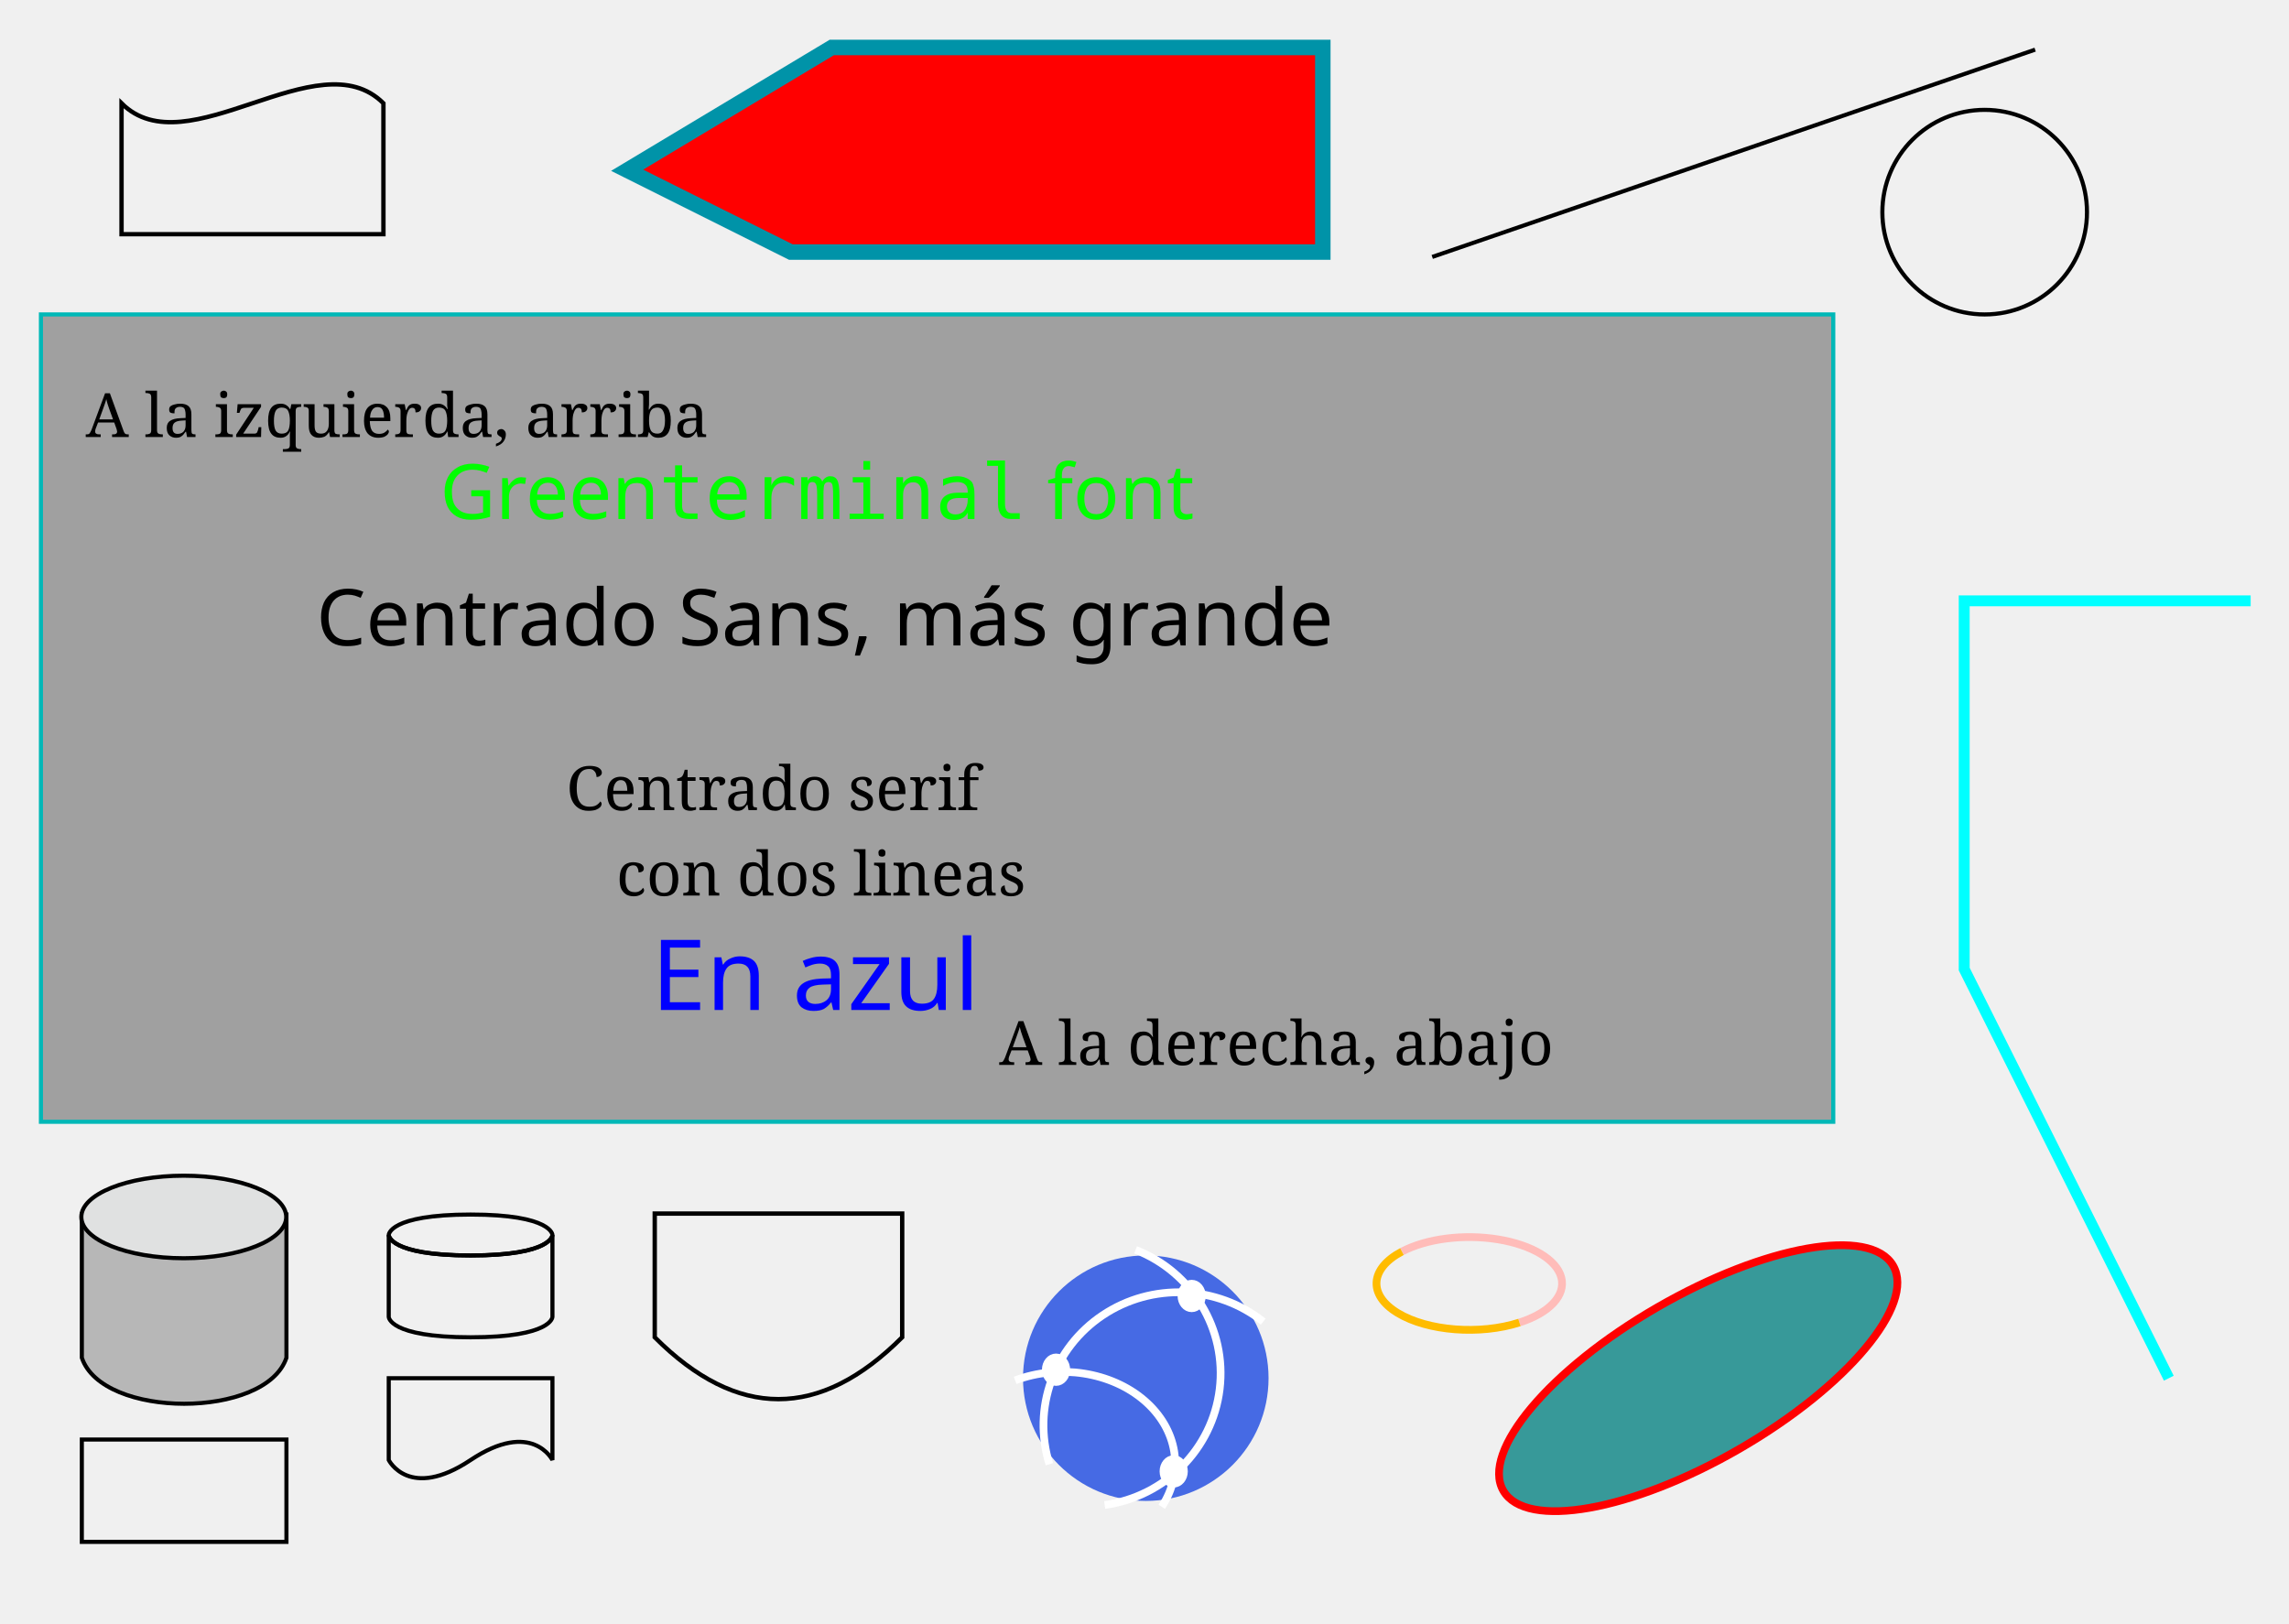
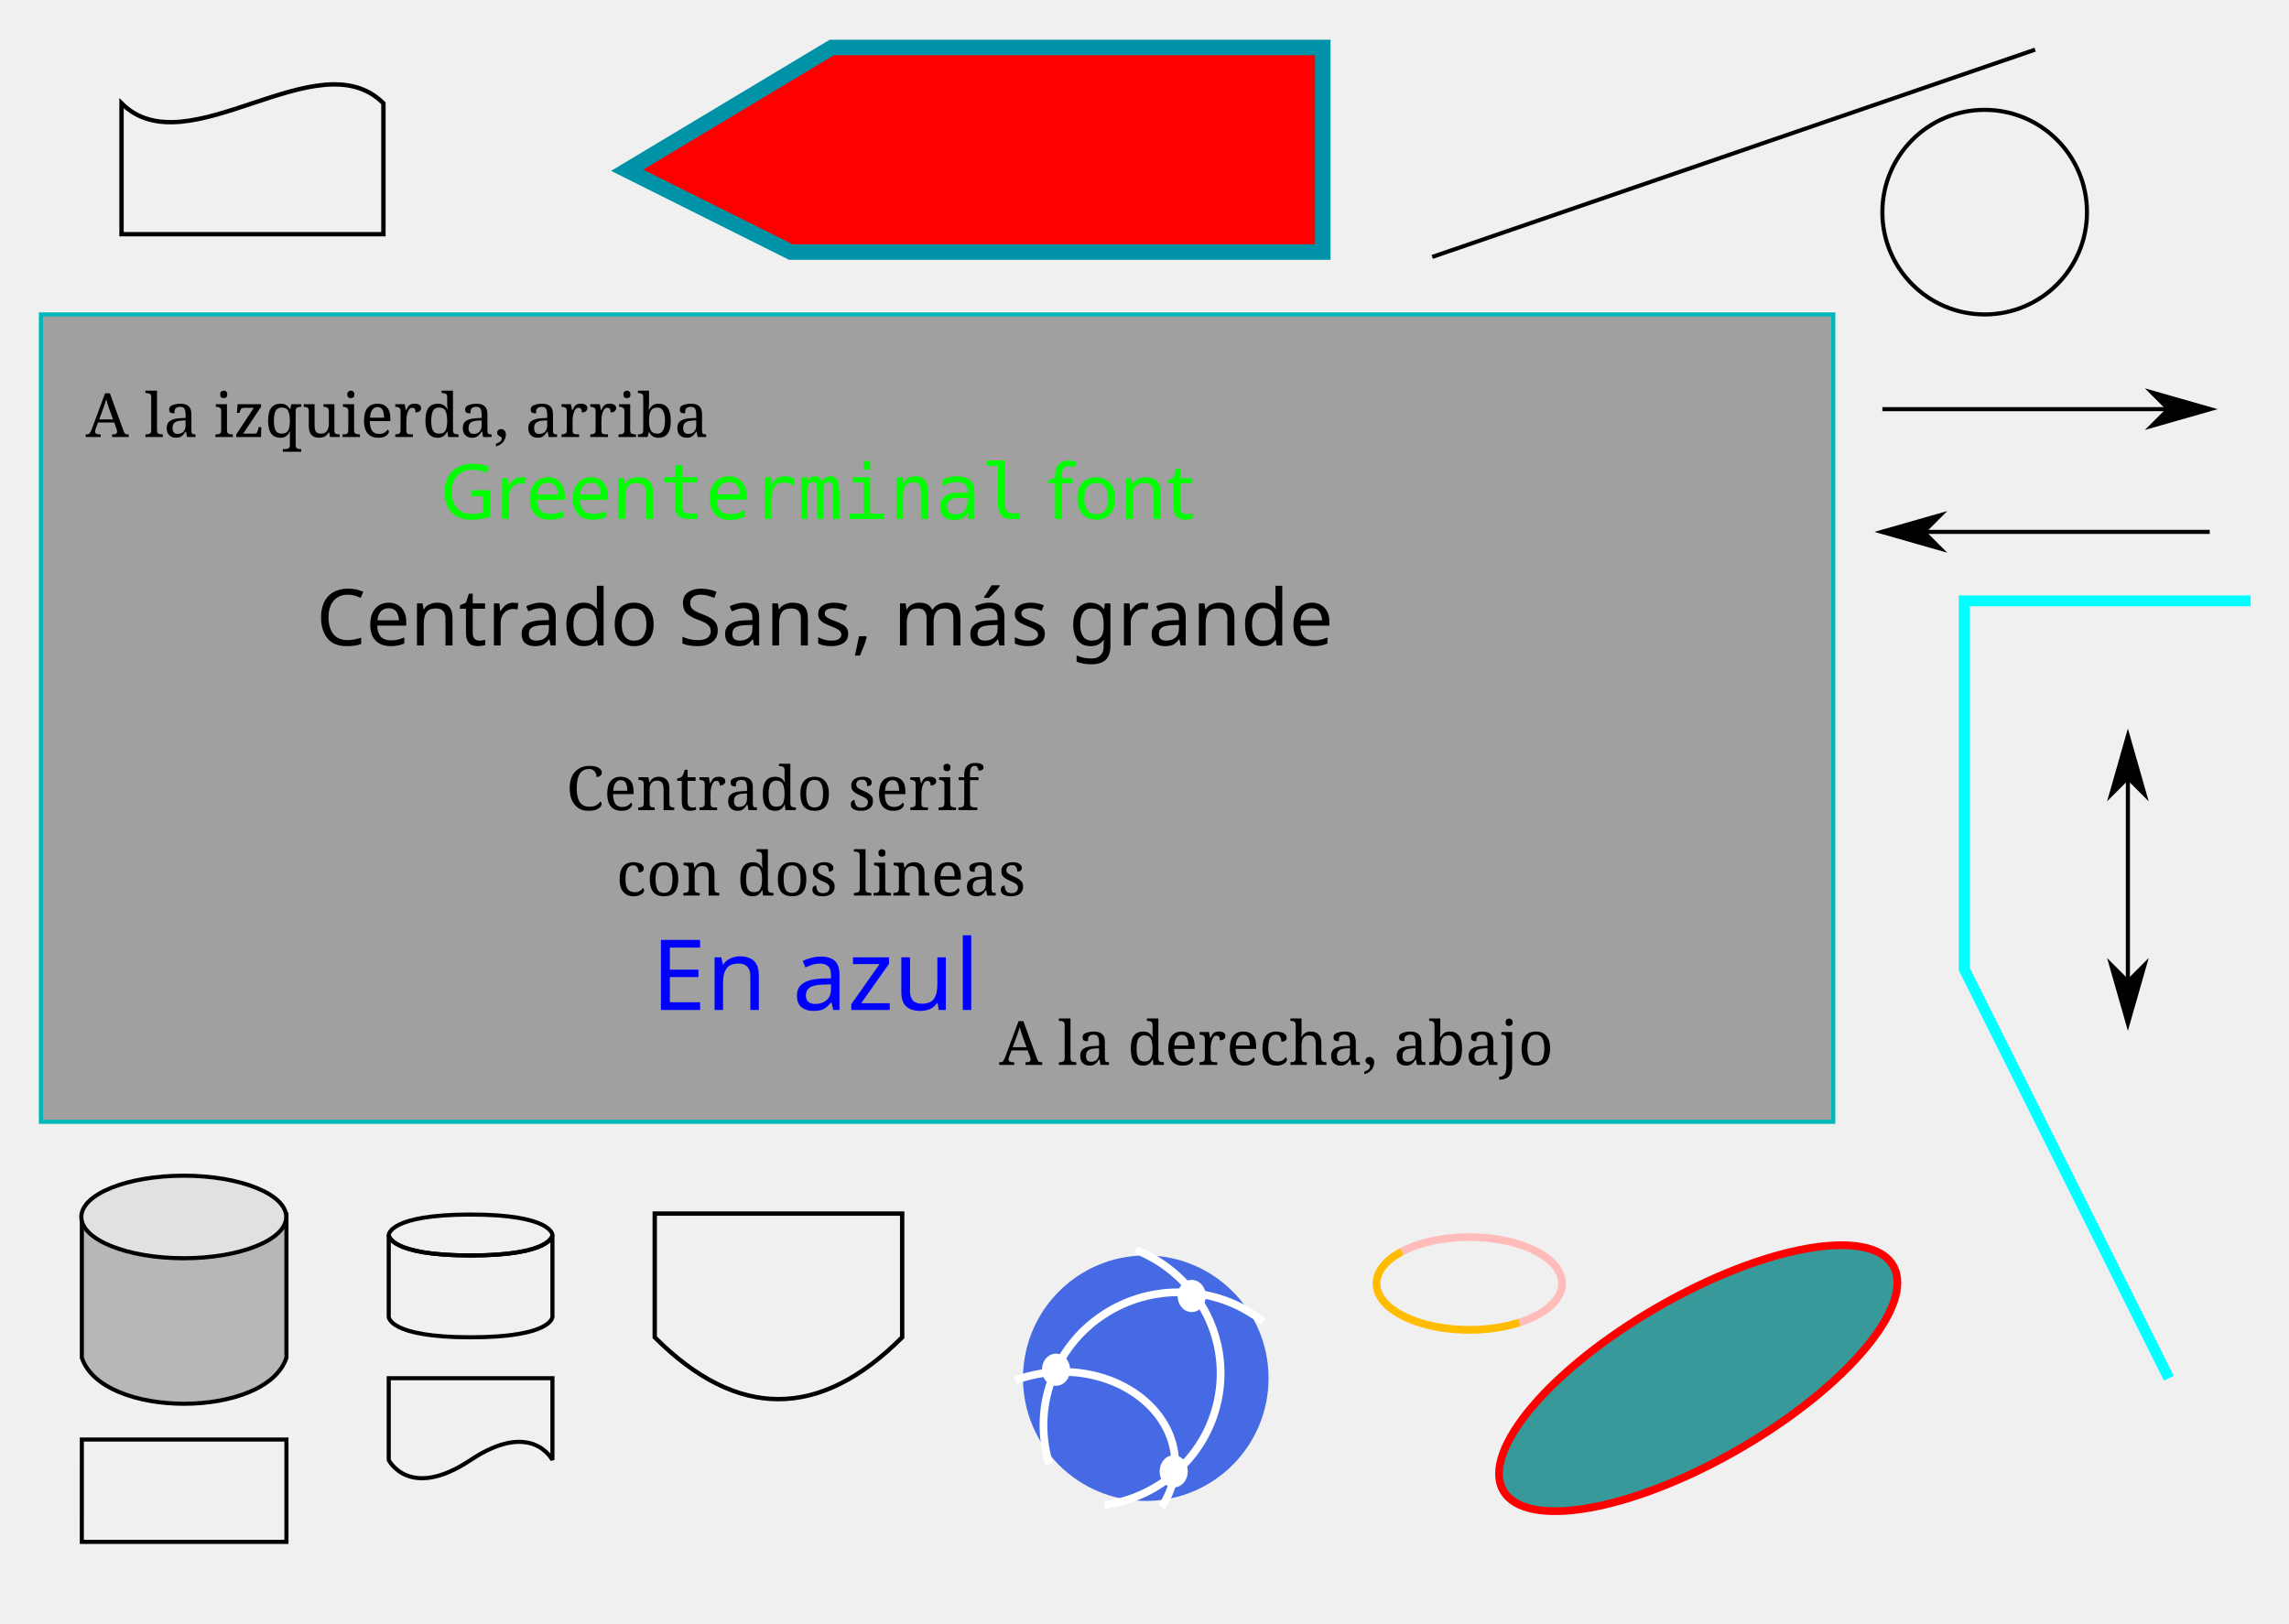
- <svg xmlns="http://www.w3.org/2000/svg" width="148mm" height="105mm" viewBox="0 0 148 105" id="svg2" version="1.1">
-   <defs id="defs4" />
-   <g id="layer1" transform="translate(0,-191.9999)" />
-   <g id="g4511" transform="translate(0,-191.9999)">
-     <rect style="fill:#a0a0a0;fill-opacity:1;stroke:#00b8b7;stroke-width:0.265;stroke-opacity:1" id="rect4512" width="115.888" height="52.211" x="2.646" y="212.333" ry="2.8033551e-06" />
-     <text xml:space="preserve" style="font-style:normal;font-variant:normal;font-weight:normal;font-stretch:normal;line-height:0%;font-family:serif;-inkscape-font-specification:Serif;text-align:start;letter-spacing:0px;word-spacing:0px;writing-mode:lr-tb;text-anchor:start;fill:#000000;fill-opacity:1;stroke:none" x="5.542" y="220.264" id="text4503">
-       <tspan id="tspan4525" x="5.542" y="220.264" style="font-size:3.951px;line-height:1.25;font-family:serif">A la izquierda, arriba</tspan>
+ <svg xmlns="http://www.w3.org/2000/svg" version="1.1" id="svg2" viewBox="0 0 148 105" height="105mm" width="148mm">
+   <defs id="defs4">
+     <marker style="overflow:visible;" id="marker1216" refX="0.0" refY="0.0" orient="auto">
+       <path transform="scale(0.8) rotate(180) translate(12.5,0)" style="fill-rule:evenodd;stroke:#000000;stroke-width:1pt;stroke-opacity:1;fill:#000000;fill-opacity:1" d="M 0.0,0.0 L 5.0,-5.0 L -12.5,0.0 L 5.0,5.0 L 0.0,0.0 z " id="path1214" />
+     </marker>
+     <marker orient="auto" refY="0.0" refX="0.0" id="marker1182" style="overflow:visible">
+       <path id="path1180" d="M 0.0,0.0 L 5.0,-5.0 L -12.5,0.0 L 5.0,5.0 L 0.0,0.0 z " style="fill-rule:evenodd;stroke:#000000;stroke-width:1pt;stroke-opacity:1;fill:#000000;fill-opacity:1" transform="scale(0.8) translate(12.5,0)" />
+     </marker>
+     <marker style="overflow:visible" id="Arrow1Lstart" refX="0.0" refY="0.0" orient="auto">
+       <path transform="scale(0.8) translate(12.5,0)" style="fill-rule:evenodd;stroke:#000000;stroke-width:1pt;stroke-opacity:1;fill:#000000;fill-opacity:1" d="M 0.0,0.0 L 5.0,-5.0 L -12.5,0.0 L 5.0,5.0 L 0.0,0.0 z " id="path880" />
+     </marker>
+     <marker style="overflow:visible;" id="Arrow1Lend" refX="0.0" refY="0.0" orient="auto">
+       <path transform="scale(0.8) rotate(180) translate(12.5,0)" style="fill-rule:evenodd;stroke:#000000;stroke-width:1pt;stroke-opacity:1;fill:#000000;fill-opacity:1" d="M 0.0,0.0 L 5.0,-5.0 L -12.5,0.0 L 5.0,5.0 L 0.0,0.0 z " id="path883" />
+     </marker>
+   </defs>
+   <g transform="translate(0,-191.9999)" id="layer1" />
+   <g transform="translate(0,-191.9999)" id="g4511">
+     <rect ry="2.8033551e-06" y="212.333" x="2.646" height="52.211" width="115.888" id="rect4512" style="fill:#a0a0a0;fill-opacity:1;stroke:#00b8b7;stroke-width:0.265;stroke-opacity:1" />
+     <text id="text4503" y="220.264" x="5.542" style="font-style:normal;font-variant:normal;font-weight:normal;font-stretch:normal;line-height:0%;font-family:serif;-inkscape-font-specification:Serif;text-align:start;letter-spacing:0px;word-spacing:0px;writing-mode:lr-tb;text-anchor:start;fill:#000000;fill-opacity:1;stroke:none" xml:space="preserve">
+       <tspan style="font-size:3.951px;line-height:1.25;font-family:serif" y="220.264" x="5.542" id="tspan4525">A la izquierda, arriba</tspan>
    </text>
-     <text xml:space="preserve" style="font-style:normal;font-variant:normal;font-weight:normal;font-stretch:normal;line-height:0%;font-family:sans-serif;-inkscape-font-specification:Sans;text-align:center;letter-spacing:0px;word-spacing:0px;writing-mode:lr-tb;text-anchor:middle;fill:#000000;fill-opacity:1;stroke:none;stroke-width:1px;stroke-linecap:butt;stroke-linejoin:miter;stroke-opacity:1" x="61.125" y="233.74" id="text4507">
-       <tspan id="tspan2998" x="61.125" y="233.74" style="font-size:5.08px;line-height:1.25;font-family:sans-serif">Centrado Sans, más grande</tspan>
+     <text id="text4507" y="233.74" x="61.125" style="font-style:normal;font-variant:normal;font-weight:normal;font-stretch:normal;line-height:0%;font-family:sans-serif;-inkscape-font-specification:Sans;text-align:center;letter-spacing:0px;word-spacing:0px;writing-mode:lr-tb;text-anchor:middle;fill:#000000;fill-opacity:1;stroke:none;stroke-width:1px;stroke-linecap:butt;stroke-linejoin:miter;stroke-opacity:1" xml:space="preserve">
+       <tspan style="font-size:5.08px;line-height:1.25;font-family:sans-serif" y="233.74" x="61.125" id="tspan2998">Centrado Sans, más grande</tspan>
    </text>
-     <text xml:space="preserve" style="font-style:normal;font-variant:normal;font-weight:normal;font-stretch:normal;line-height:0%;font-family:serif;-inkscape-font-specification:Serif;text-align:center;letter-spacing:0px;word-spacing:0px;writing-mode:lr-tb;text-anchor:middle;fill:#000000;fill-opacity:1;stroke:none" x="60.887" y="244.388" id="text4511">
-       <tspan x="60.887" y="244.388" style="font-style:normal;font-variant:normal;font-weight:normal;font-stretch:normal;font-size:3.951px;line-height:125%;font-family:serif;-inkscape-font-specification:Serif;text-align:center;writing-mode:lr-tb;text-anchor:middle" id="tspan3000">Centrado serif</tspan>
-       <tspan x="60.887" y="249.916" style="font-style:normal;font-variant:normal;font-weight:normal;font-stretch:normal;font-size:3.951px;line-height:125%;font-family:serif;-inkscape-font-specification:Serif;text-align:center;writing-mode:lr-tb;text-anchor:middle" id="tspan3004">con dos lineas</tspan>
+     <text id="text4511" y="244.388" x="60.887" style="font-style:normal;font-variant:normal;font-weight:normal;font-stretch:normal;line-height:0%;font-family:serif;-inkscape-font-specification:Serif;text-align:center;letter-spacing:0px;word-spacing:0px;writing-mode:lr-tb;text-anchor:middle;fill:#000000;fill-opacity:1;stroke:none" xml:space="preserve">
+       <tspan id="tspan3000" style="font-style:normal;font-variant:normal;font-weight:normal;font-stretch:normal;font-size:3.951px;line-height:125%;font-family:serif;-inkscape-font-specification:Serif;text-align:center;writing-mode:lr-tb;text-anchor:middle" y="244.388" x="60.887">Centrado serif</tspan>
+       <tspan id="tspan3004" style="font-style:normal;font-variant:normal;font-weight:normal;font-stretch:normal;font-size:3.951px;line-height:125%;font-family:serif;-inkscape-font-specification:Serif;text-align:center;writing-mode:lr-tb;text-anchor:middle" y="249.916" x="60.887">con dos lineas</tspan>
    </text>
-     <text xml:space="preserve" style="font-style:normal;font-variant:normal;font-weight:normal;font-stretch:normal;line-height:0%;font-family:serif;-inkscape-font-specification:Serif;text-align:end;letter-spacing:0px;word-spacing:0px;writing-mode:lr-tb;text-anchor:end;fill:#000000;fill-opacity:1;stroke:none;stroke-width:1px;stroke-linecap:butt;stroke-linejoin:miter;stroke-opacity:1" x="116.042" y="260.865" id="text4515">
-       <tspan id="tspan4527" x="116.042" y="260.865" style="font-size:3.951px;line-height:1.25;font-family:serif">A la derecha, abajo</tspan>
+     <text id="text4515" y="260.865" x="116.042" style="font-style:normal;font-variant:normal;font-weight:normal;font-stretch:normal;line-height:0%;font-family:serif;-inkscape-font-specification:Serif;text-align:end;letter-spacing:0px;word-spacing:0px;writing-mode:lr-tb;text-anchor:end;fill:#000000;fill-opacity:1;stroke:none;stroke-width:1px;stroke-linecap:butt;stroke-linejoin:miter;stroke-opacity:1" xml:space="preserve">
+       <tspan style="font-size:3.951px;line-height:1.25;font-family:serif" y="260.865" x="116.042" id="tspan4527">A la derecha, abajo</tspan>
    </text>
-     <path style="fill:none;stroke:#000000;stroke-width:0.265px;stroke-linecap:butt;stroke-linejoin:miter;stroke-opacity:1" d="M 92.604,208.615 131.586,195.21" id="path4511" />
-     <path style="fill:none;fill-rule:evenodd;stroke:#00ffff;stroke-width:0.706;stroke-linecap:butt;stroke-linejoin:miter;stroke-opacity:1;stroke-miterlimit:4;stroke-dasharray:none" d="M 140.229,281.125 127,254.667 l 0,-23.812 18.521,0" id="path4512" />
-     <path style="fill:#ff0000;fill-opacity:1;fill-rule:evenodd;stroke:#0093a8;stroke-width:1;stroke-linecap:butt;stroke-linejoin:miter;stroke-miterlimit:4;stroke-dasharray:none;stroke-opacity:1" d="m 40.55,203.009 13.229,-7.938 31.75,0 0,13.229 -34.396,0 z" id="path4521" />
-     <circle style="fill:none;fill-opacity:1;stroke:#000000;stroke-width:0.265;stroke-opacity:1" id="path4522" cx="128.323" cy="205.719" r="6.615" />
-     <path style="fill:none;stroke:#000000;stroke-width:0.282px;stroke-linecap:butt;stroke-linejoin:miter;stroke-opacity:1" d="m 7.858,207.146 0,-8.467 c 4.233,4.233 12.7,-4.233 16.933,0 l 0,8.467 z" id="path2999" />
-     <path style="fill:none;stroke:#000000;stroke-width:0.282px;stroke-linecap:butt;stroke-linejoin:miter;stroke-opacity:1" d="m 42.333,270.479 0,8 q 8,8 16,0 l 0,-8 z" id="path2999-7" />
-     <circle style="fill:#466ae4;fill-opacity:1;stroke:none;stroke-width:1.852;stroke-linejoin:bevel;stroke-miterlimit:4;stroke-dasharray:none;stroke-dashoffset:0;stroke-opacity:1" id="path4166" cx="74.083" cy="281.125" r="7.938" />
-     <path style="fill:none;fill-opacity:1;stroke:#ffffff;stroke-width:0.5;stroke-linejoin:bevel;stroke-miterlimit:4;stroke-dasharray:none;stroke-dashoffset:0;stroke-opacity:1" id="path4168" d="m 67.852,286.688 a 8.731,8.599 0 0 1 3.452,-9.64 8.731,8.599 0 0 1 10.371,0.422" />
-     <path style="fill:none;fill-opacity:1;stroke:#ffffff;stroke-width:0.5;stroke-linejoin:bevel;stroke-miterlimit:4;stroke-dasharray:none;stroke-dashoffset:0;stroke-opacity:1" id="path4168-6" d="m 73.423,272.825 a 8.731,8.599 0 0 1 5.437,9.007 8.731,8.599 0 0 1 -7.436,7.494" />
-     <path style="fill:none;fill-opacity:1;stroke:#ffffff;stroke-width:0.5;stroke-linejoin:bevel;stroke-miterlimit:4;stroke-dasharray:none;stroke-dashoffset:0;stroke-opacity:1" id="path4185" d="m 65.638,281.267 a 7.276,5.923 0 0 1 8.358,1.306 7.276,5.923 0 0 1 1.118,6.868" />
-     <ellipse style="fill:#ffffff;fill-opacity:1;stroke:#ffffff;stroke-width:0.5;stroke-linejoin:bevel;stroke-miterlimit:4;stroke-dasharray:none;stroke-dashoffset:0;stroke-opacity:1" id="path4187" cx="77.051" cy="275.808" rx="0.661" ry="0.794" />
-     <ellipse style="fill:#ffffff;fill-opacity:1;stroke:#ffffff;stroke-width:0.5;stroke-linejoin:bevel;stroke-miterlimit:4;stroke-dasharray:none;stroke-dashoffset:0;stroke-opacity:1" id="path4187-0" cx="75.888" cy="287.15" rx="0.661" ry="0.794" />
-     <ellipse style="fill:#ffffff;fill-opacity:1;stroke:#ffffff;stroke-width:0.5;stroke-linejoin:bevel;stroke-miterlimit:4;stroke-dasharray:none;stroke-dashoffset:0;stroke-opacity:1" id="path4187-0-4" cx="68.28" cy="280.576" rx="0.661" ry="0.794" />
-     <ellipse style="fill:#007f7f;fill-opacity:0.773;stroke:#ff0000;stroke-width:0.5;stroke-linejoin:bevel;stroke-miterlimit:4;stroke-dasharray:none;stroke-dashoffset:0;stroke-opacity:1" id="path4165" cx="-45.471" cy="298.362" rx="14.552" ry="5.292" transform="rotate(-30)" />
-     <path style="fill:none;fill-opacity:1;stroke:#ffbcb9;stroke-width:0.5;stroke-linejoin:bevel;stroke-miterlimit:4;stroke-dasharray:none;stroke-dashoffset:0;stroke-opacity:1" id="path4177" d="m 90.644,272.937 a 6,3 0 0 1 6.216,-0.789 6,3 0 0 1 4.09,2.47 6,3 0 0 1 -2.709,2.907" />
-     <path style="fill:none;fill-opacity:1;stroke:#ffbc00;stroke-width:0.5;stroke-linejoin:bevel;stroke-miterlimit:4;stroke-dasharray:none;stroke-dashoffset:0;stroke-opacity:1" id="path4179" d="m 98.242,277.524 a 6,3 0 0 1 -7.863,-0.611 6,3 0 0 1 0.266,-3.977" />
-     <text xml:space="preserve" style="font-style:normal;font-variant:normal;font-weight:normal;font-stretch:normal;line-height:0%;font-family:sans-serif;-inkscape-font-specification:'sans-serif, Normal';text-align:center;letter-spacing:0px;word-spacing:0px;writing-mode:lr-tb;text-anchor:middle;fill:#0000ff;fill-opacity:1;stroke:none;stroke-width:0.265px;stroke-linecap:butt;stroke-linejoin:miter;stroke-opacity:1" x="60.534" y="257.312" id="text4167">
-       <tspan id="tspan4169" x="60.534" y="257.312" style="font-size:6.35px;line-height:1.25;fill:#0000ff;fill-opacity:1;stroke-width:0.265px">En azul</tspan>
+     <path id="path4511" d="M 92.604,208.615 131.586,195.21" style="fill:none;stroke:#000000;stroke-width:0.265px;stroke-linecap:butt;stroke-linejoin:miter;stroke-opacity:1" />
+     <path id="path4512" d="M 140.229,281.125 127,254.667 l 0,-23.812 18.521,0" style="fill:none;fill-rule:evenodd;stroke:#00ffff;stroke-width:0.706;stroke-linecap:butt;stroke-linejoin:miter;stroke-opacity:1;stroke-miterlimit:4;stroke-dasharray:none" />
+     <path id="path4521" d="m 40.55,203.009 13.229,-7.938 31.75,0 0,13.229 -34.396,0 z" style="fill:#ff0000;fill-opacity:1;fill-rule:evenodd;stroke:#0093a8;stroke-width:1;stroke-linecap:butt;stroke-linejoin:miter;stroke-miterlimit:4;stroke-dasharray:none;stroke-opacity:1" />
+     <circle r="6.615" cy="205.719" cx="128.323" id="path4522" style="fill:none;fill-opacity:1;stroke:#000000;stroke-width:0.265;stroke-opacity:1" />
+     <path id="path2999" d="m 7.858,207.146 0,-8.467 c 4.233,4.233 12.7,-4.233 16.933,0 l 0,8.467 z" style="fill:none;stroke:#000000;stroke-width:0.282px;stroke-linecap:butt;stroke-linejoin:miter;stroke-opacity:1" />
+     <path id="path2999-7" d="m 42.333,270.479 0,8 q 8,8 16,0 l 0,-8 z" style="fill:none;stroke:#000000;stroke-width:0.282px;stroke-linecap:butt;stroke-linejoin:miter;stroke-opacity:1" />
+     <circle r="7.938" cy="281.125" cx="74.083" id="path4166" style="fill:#466ae4;fill-opacity:1;stroke:none;stroke-width:1.852;stroke-linejoin:bevel;stroke-miterlimit:4;stroke-dasharray:none;stroke-dashoffset:0;stroke-opacity:1" />
+     <path d="m 67.852,286.688 a 8.731,8.599 0 0 1 3.452,-9.64 8.731,8.599 0 0 1 10.371,0.422" id="path4168" style="fill:none;fill-opacity:1;stroke:#ffffff;stroke-width:0.5;stroke-linejoin:bevel;stroke-miterlimit:4;stroke-dasharray:none;stroke-dashoffset:0;stroke-opacity:1" />
+     <path d="m 73.423,272.825 a 8.731,8.599 0 0 1 5.437,9.007 8.731,8.599 0 0 1 -7.436,7.494" id="path4168-6" style="fill:none;fill-opacity:1;stroke:#ffffff;stroke-width:0.5;stroke-linejoin:bevel;stroke-miterlimit:4;stroke-dasharray:none;stroke-dashoffset:0;stroke-opacity:1" />
+     <path d="m 65.638,281.267 a 7.276,5.923 0 0 1 8.358,1.306 7.276,5.923 0 0 1 1.118,6.868" id="path4185" style="fill:none;fill-opacity:1;stroke:#ffffff;stroke-width:0.5;stroke-linejoin:bevel;stroke-miterlimit:4;stroke-dasharray:none;stroke-dashoffset:0;stroke-opacity:1" />
+     <ellipse ry="0.794" rx="0.661" cy="275.808" cx="77.051" id="path4187" style="fill:#ffffff;fill-opacity:1;stroke:#ffffff;stroke-width:0.5;stroke-linejoin:bevel;stroke-miterlimit:4;stroke-dasharray:none;stroke-dashoffset:0;stroke-opacity:1" />
+     <ellipse ry="0.794" rx="0.661" cy="287.15" cx="75.888" id="path4187-0" style="fill:#ffffff;fill-opacity:1;stroke:#ffffff;stroke-width:0.5;stroke-linejoin:bevel;stroke-miterlimit:4;stroke-dasharray:none;stroke-dashoffset:0;stroke-opacity:1" />
+     <ellipse ry="0.794" rx="0.661" cy="280.576" cx="68.28" id="path4187-0-4" style="fill:#ffffff;fill-opacity:1;stroke:#ffffff;stroke-width:0.5;stroke-linejoin:bevel;stroke-miterlimit:4;stroke-dasharray:none;stroke-dashoffset:0;stroke-opacity:1" />
+     <ellipse transform="rotate(-30)" ry="5.292" rx="14.552" cy="298.362" cx="-45.471" id="path4165" style="fill:#007f7f;fill-opacity:0.773;stroke:#ff0000;stroke-width:0.5;stroke-linejoin:bevel;stroke-miterlimit:4;stroke-dasharray:none;stroke-dashoffset:0;stroke-opacity:1" />
+     <path d="m 90.644,272.937 a 6,3 0 0 1 6.216,-0.789 6,3 0 0 1 4.09,2.47 6,3 0 0 1 -2.709,2.907" id="path4177" style="fill:none;fill-opacity:1;stroke:#ffbcb9;stroke-width:0.5;stroke-linejoin:bevel;stroke-miterlimit:4;stroke-dasharray:none;stroke-dashoffset:0;stroke-opacity:1" />
+     <path d="m 98.242,277.524 a 6,3 0 0 1 -7.863,-0.611 6,3 0 0 1 0.266,-3.977" id="path4179" style="fill:none;fill-opacity:1;stroke:#ffbc00;stroke-width:0.5;stroke-linejoin:bevel;stroke-miterlimit:4;stroke-dasharray:none;stroke-dashoffset:0;stroke-opacity:1" />
+     <text id="text4167" y="257.312" x="60.534" style="font-style:normal;font-variant:normal;font-weight:normal;font-stretch:normal;line-height:0%;font-family:sans-serif;-inkscape-font-specification:'sans-serif, Normal';text-align:center;letter-spacing:0px;word-spacing:0px;writing-mode:lr-tb;text-anchor:middle;fill:#0000ff;fill-opacity:1;stroke:none;stroke-width:0.265px;stroke-linecap:butt;stroke-linejoin:miter;stroke-opacity:1" xml:space="preserve">
+       <tspan style="font-size:6.35px;line-height:1.25;fill:#0000ff;fill-opacity:1;stroke-width:0.265px" y="257.312" x="60.534" id="tspan4169">En azul</tspan>
    </text>
-     <text xml:space="preserve" style="font-style:normal;font-variant:normal;font-weight:normal;font-stretch:normal;line-height:0%;font-family:sans-serif;-inkscape-font-specification:'sans-serif, Normal';font-variant-ligatures:none;font-variant-caps:normal;font-variant-numeric:normal;text-align:center;letter-spacing:0px;word-spacing:0px;writing-mode:lr-tb;text-anchor:middle;fill:#00ff00;fill-opacity:1;stroke:none;stroke-width:0.265px;stroke-linecap:butt;stroke-linejoin:miter;stroke-opacity:1" x="60.633" y="225.562" id="text4177">
-       <tspan id="tspan4179" x="60.633" y="225.562" style="font-style:normal;font-variant:normal;font-weight:normal;font-stretch:normal;font-size:4.939px;line-height:125%;font-family:sans-serif;-inkscape-font-specification:'sans-serif, Normal';font-variant-ligatures:none;font-variant-caps:normal;font-variant-numeric:normal;text-align:center;writing-mode:lr-tb;text-anchor:middle;fill:#00ff00;fill-opacity:1;stroke-width:0.265px">Green<tspan style="font-style:normal;font-variant:normal;font-weight:normal;font-stretch:normal;font-size:4.939px;line-height:125%;font-family:monospace;-inkscape-font-specification:'monospace, Normal';font-variant-ligatures:none;font-variant-caps:normal;font-variant-numeric:normal;text-align:center;writing-mode:lr-tb;text-anchor:middle" id="tspan4180">terminal</tspan> font</tspan>
+     <text id="text4177" y="225.562" x="60.633" style="font-style:normal;font-variant:normal;font-weight:normal;font-stretch:normal;line-height:0%;font-family:sans-serif;-inkscape-font-specification:'sans-serif, Normal';font-variant-ligatures:none;font-variant-caps:normal;font-variant-numeric:normal;text-align:center;letter-spacing:0px;word-spacing:0px;writing-mode:lr-tb;text-anchor:middle;fill:#00ff00;fill-opacity:1;stroke:none;stroke-width:0.265px;stroke-linecap:butt;stroke-linejoin:miter;stroke-opacity:1" xml:space="preserve">
+       <tspan style="font-style:normal;font-variant:normal;font-weight:normal;font-stretch:normal;font-size:4.939px;line-height:125%;font-family:sans-serif;-inkscape-font-specification:'sans-serif, Normal';font-variant-ligatures:none;font-variant-caps:normal;font-variant-numeric:normal;text-align:center;writing-mode:lr-tb;text-anchor:middle;fill:#00ff00;fill-opacity:1;stroke-width:0.265px" y="225.562" x="60.633" id="tspan4179">Green<tspan id="tspan4180" style="font-style:normal;font-variant:normal;font-weight:normal;font-stretch:normal;font-size:4.939px;line-height:125%;font-family:monospace;-inkscape-font-specification:'monospace, Normal';font-variant-ligatures:none;font-variant-caps:normal;font-variant-numeric:normal;text-align:center;writing-mode:lr-tb;text-anchor:middle">terminal</tspan> font</tspan>
    </text>
-     <g id="g4182" transform="translate(-5.291667,-6.614583)">
-       <path id="path3375" d="m 10.583,277.156 13.229,0 0,9.26 c -1.323,3.969 -11.906,3.969 -13.229,0 z" style="fill:#b7b7b7;fill-opacity:1;fill-rule:evenodd;stroke:#000000;stroke-width:0.265;stroke-linecap:butt;stroke-linejoin:miter;stroke-miterlimit:4;stroke-dasharray:none;stroke-opacity:1" />
-       <ellipse ry="2.669" rx="6.624" cy="277.313" cx="17.174" id="path4523" style="fill:#e0e1e1;fill-opacity:1;stroke:#000000;stroke-width:0.265;stroke-miterlimit:4;stroke-dasharray:none;stroke-opacity:1" />
-       <path style="fill:none;fill-rule:evenodd;stroke:#000000;stroke-width:0.265px;stroke-linecap:butt;stroke-linejoin:miter;stroke-opacity:1" d="m 10.583,291.708 13.229,0 0,6.615 -6.615,0 -6.615,0 z" id="path3372" />
+     <g transform="translate(-5.291667,-6.614583)" id="g4182">
+       <path style="fill:#b7b7b7;fill-opacity:1;fill-rule:evenodd;stroke:#000000;stroke-width:0.265;stroke-linecap:butt;stroke-linejoin:miter;stroke-miterlimit:4;stroke-dasharray:none;stroke-opacity:1" d="m 10.583,277.156 13.229,0 0,9.26 c -1.323,3.969 -11.906,3.969 -13.229,0 z" id="path3375" />
+       <ellipse style="fill:#e0e1e1;fill-opacity:1;stroke:#000000;stroke-width:0.265;stroke-miterlimit:4;stroke-dasharray:none;stroke-opacity:1" id="path4523" cx="17.174" cy="277.313" rx="6.624" ry="2.669" />
+       <path id="path3372" d="m 10.583,291.708 13.229,0 0,6.615 -6.615,0 -6.615,0 z" style="fill:none;fill-rule:evenodd;stroke:#000000;stroke-width:0.265px;stroke-linecap:butt;stroke-linejoin:miter;stroke-opacity:1" />
+       <path id="path55" d="m 127,225.073 h 21.167" style="fill:none;stroke:#000000;stroke-width:0.265;stroke-linecap:butt;stroke-linejoin:miter;stroke-opacity:1;stroke-miterlimit:4;stroke-dasharray:none;marker-end:url(#Arrow1Lend)" />
+       <path id="path1156" d="m 127,233.01 h 21.167" style="fill:none;stroke:#000000;stroke-width:0.265px;stroke-linecap:butt;stroke-linejoin:miter;stroke-opacity:1;marker-start:url(#Arrow1Lstart)" />
+       <path id="path1178" d="m 142.875,246.24 v 18.521" style="fill:none;stroke:#000000;stroke-width:0.265px;stroke-linecap:butt;stroke-linejoin:miter;stroke-opacity:1;marker-start:url(#marker1182);marker-end:url(#marker1216)" />
    </g>
-     <path style="fill:none;fill-rule:evenodd;stroke:#000000;stroke-width:0.265px;stroke-linecap:butt;stroke-linejoin:miter;stroke-opacity:1" d="m 25.135,271.865 c 0,0 0,1.323 5.292,1.323 5.292,0 5.292,-1.323 5.292,-1.323 v 5.292 c 0,0 0,1.323 -5.292,1.323 -5.292,-1e-5 -5.292,-1.323 -5.292,-1.323 v -5.292" id="path848" />
-     <path style="fill:none;fill-rule:evenodd;stroke:#000000;stroke-width:0.265px;stroke-linecap:butt;stroke-linejoin:miter;stroke-opacity:1" d="m 25.135,271.865 c 0,0 0,1.323 5.292,1.323 5.292,10e-6 5.292,-1.323 5.292,-1.323 0,0 0,-1.323 -5.292,-1.323 -5.292,0 -5.292,1.323 -5.292,1.323 z" id="path850" />
-     <path style="fill:none;fill-rule:evenodd;stroke:#000000;stroke-width:0.265px;stroke-linecap:butt;stroke-linejoin:miter;stroke-opacity:1" d="m 25.135,281.125 v 5.292 c 0,0 1.323,2.646 5.292,0 3.969,-2.646 5.292,0 5.292,0 v -5.292 z" id="path852" />
+     <path id="path848" d="m 25.135,271.865 c 0,0 0,1.323 5.292,1.323 5.292,0 5.292,-1.323 5.292,-1.323 v 5.292 c 0,0 0,1.323 -5.292,1.323 -5.292,-1e-5 -5.292,-1.323 -5.292,-1.323 v -5.292" style="fill:none;fill-rule:evenodd;stroke:#000000;stroke-width:0.265px;stroke-linecap:butt;stroke-linejoin:miter;stroke-opacity:1" />
+     <path id="path850" d="m 25.135,271.865 c 0,0 0,1.323 5.292,1.323 5.292,10e-6 5.292,-1.323 5.292,-1.323 0,0 0,-1.323 -5.292,-1.323 -5.292,0 -5.292,1.323 -5.292,1.323 z" style="fill:none;fill-rule:evenodd;stroke:#000000;stroke-width:0.265px;stroke-linecap:butt;stroke-linejoin:miter;stroke-opacity:1" />
+     <path id="path852" d="m 25.135,281.125 v 5.292 c 0,0 1.323,2.646 5.292,0 3.969,-2.646 5.292,0 5.292,0 v -5.292 z" style="fill:none;fill-rule:evenodd;stroke:#000000;stroke-width:0.265px;stroke-linecap:butt;stroke-linejoin:miter;stroke-opacity:1" />
  </g>
</svg>
